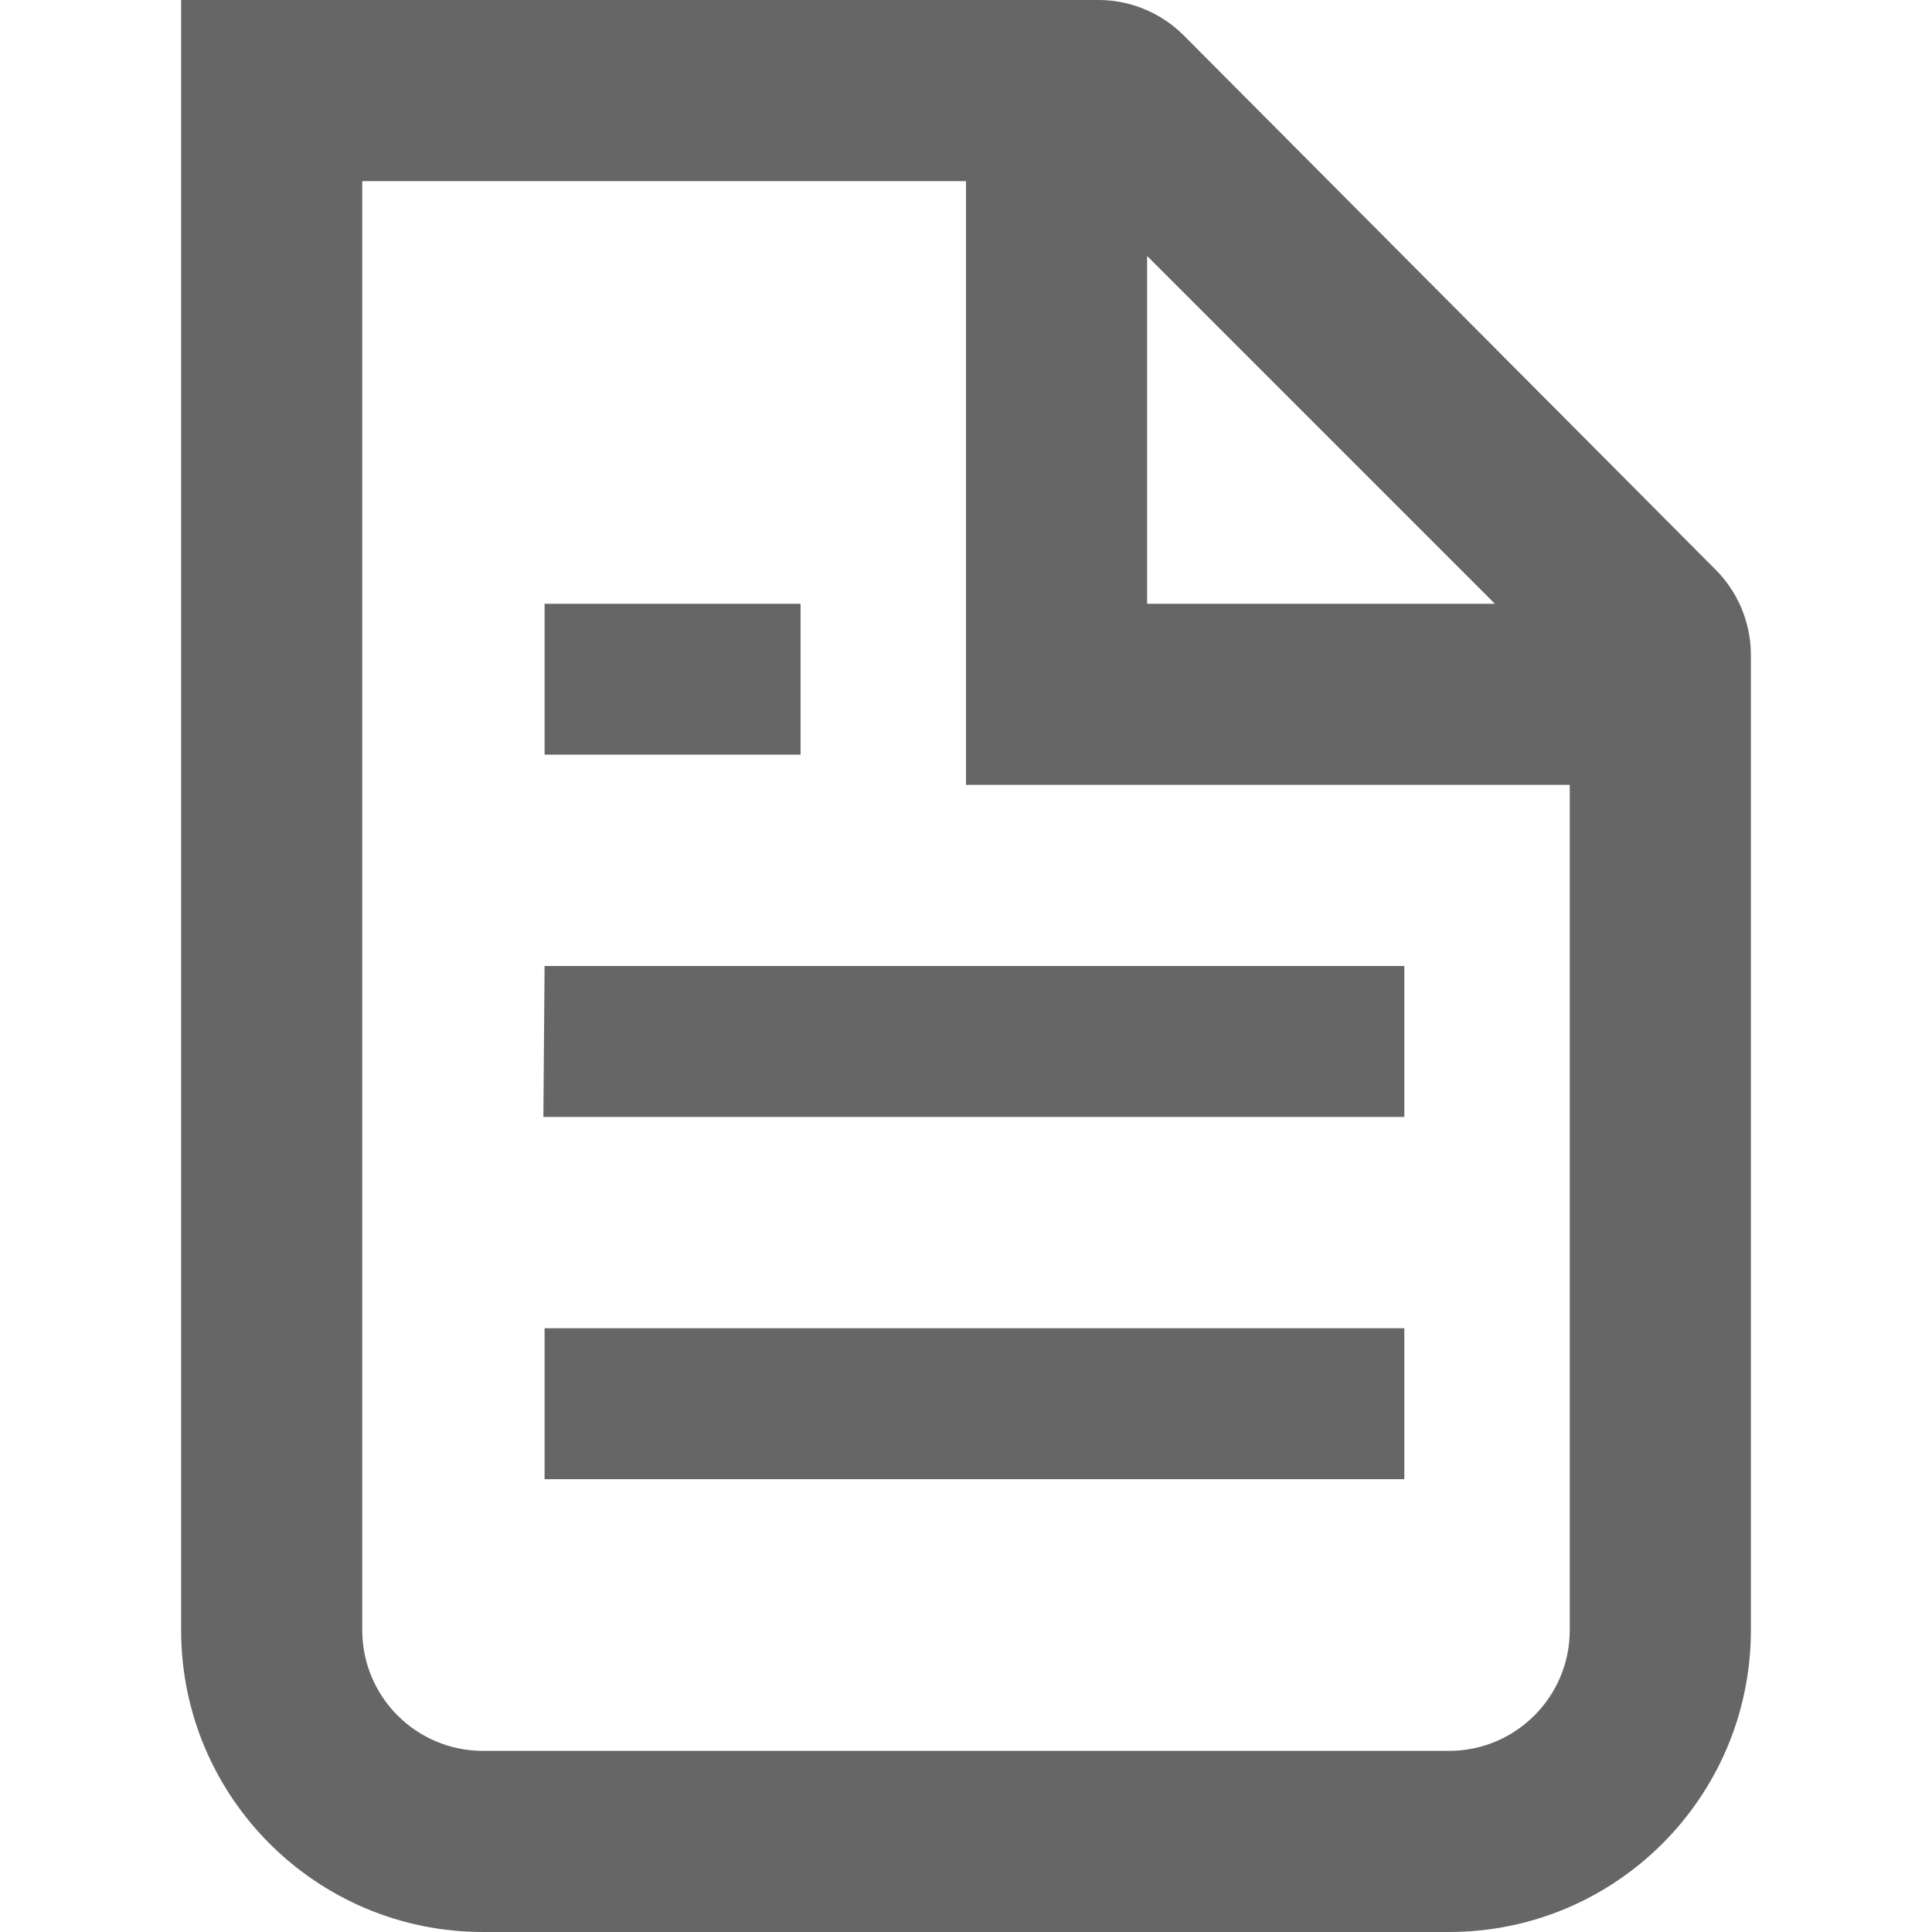
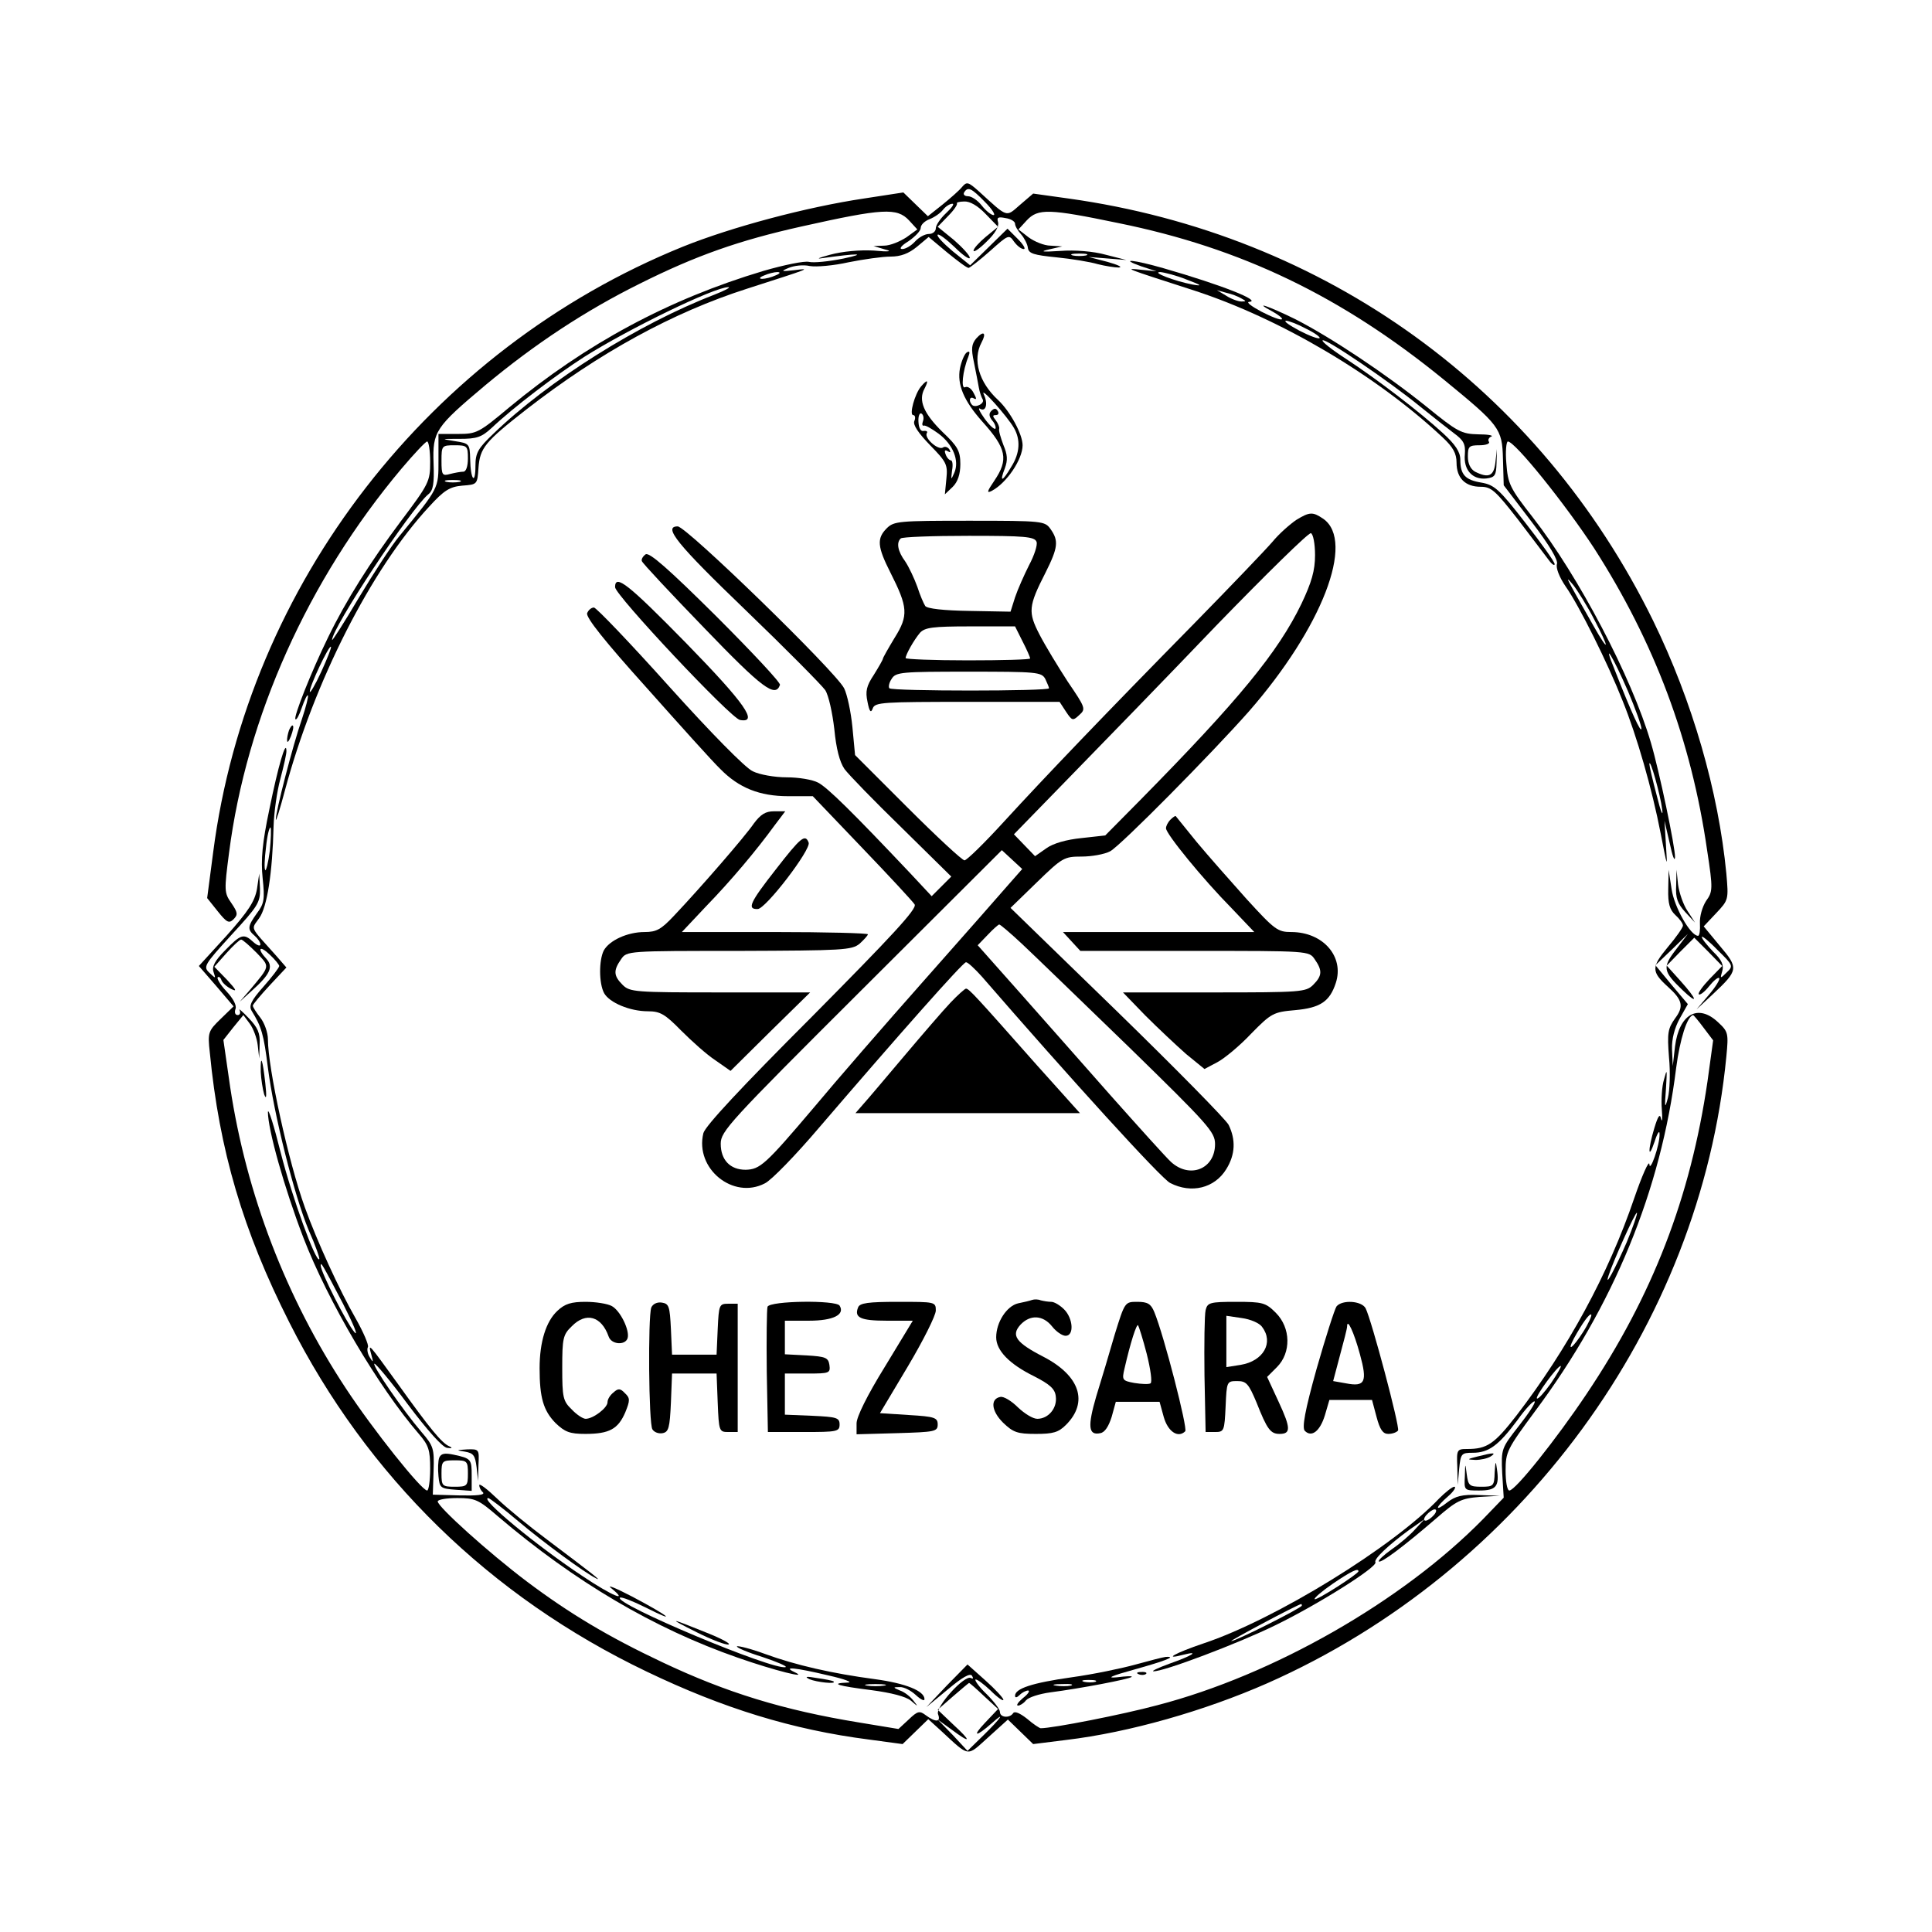
- <svg xmlns="http://www.w3.org/2000/svg" fill="none" viewBox="0 0 16 16">
-   <path d="M14.5 13.5V5.41a1 1 0 0 0-.3-.7L9.8.29A1 1 0 0 0 9.08 0H1.5v13.5A2.5 2.5 0 0 0 4 16h8a2.5 2.5 0 0 0 2.5-2.5m-1.5 0v-7H8v-5H3v12a1 1 0 0 0 1 1h8a1 1 0 0 0 1-1M9.5 5V2.12L12.38 5zM5.13 5h-.62v1.25h2.12V5zm-.62 3h7.12v1.25H4.5zm.62 3h-.62v1.25h7.12V11z" clip-rule="evenodd" fill="#666" fill-rule="evenodd" />
+ <svg xmlns="http://www.w3.org/2000/svg" version="1.0" width="512pt" height="512pt" viewBox="0 0 512 512" preserveAspectRatio="xMidYMid meet">
+   <g transform="translate(0,512) scale(0.1,-0.1)" fill="#000000" stroke="none">
+     <path d="M2550 4625 c-7 -9 -31 -30 -52 -47 l-39 -31 -32 31 -33 32 -104 -16 c-154 -23 -352 -76 -481 -128 -670 -272 -1152 -893 -1244 -1604 l-16 -122 28 -35 c24 -30 30 -33 42 -21 12 12 11 18 -6 43 -19 27 -19 33 -6 133 46 359 209 723 457 1018 33 39 64 72 68 72 4 0 8 -24 8 -54 0 -52 -3 -58 -79 -159 -80 -107 -144 -208 -192 -307 -44 -90 -92 -211 -86 -216 3 -3 10 11 17 31 7 20 14 35 16 32 2 -2 -5 -30 -16 -63 -24 -69 -70 -247 -69 -266 0 -7 11 28 24 77 77 288 229 587 382 752 40 44 55 53 88 56 40 3 40 3 43 47 4 53 17 69 127 155 193 150 388 257 585 320 168 54 172 55 125 49 -35 -4 -37 -3 -15 6 14 6 39 9 56 5 17 -3 63 1 103 10 40 8 90 15 111 15 27 0 48 8 70 26 l31 26 49 -41 c27 -22 52 -41 57 -41 4 1 30 21 57 45 48 43 50 44 63 25 8 -11 19 -20 26 -20 6 0 -1 12 -16 27 l-27 27 -49 -48 -50 -49 -46 37 c-25 21 -44 41 -40 44 3 3 23 -12 45 -33 22 -22 40 -34 40 -28 0 6 -19 27 -42 47 l-43 35 28 29 c15 15 25 30 23 33 -2 2 6 5 19 5 15 1 36 -11 57 -33 l33 -34 -33 -27 c-18 -15 -32 -31 -32 -36 0 -6 16 5 35 24 22 21 33 40 30 51 -4 13 0 15 20 11 14 -2 25 -9 25 -15 0 -6 7 -18 16 -28 8 -9 17 -26 18 -36 2 -15 16 -19 76 -25 40 -4 89 -12 109 -18 20 -5 45 -9 56 -9 11 1 -2 7 -30 15 l-50 13 50 -4 50 -4 -55 14 c-32 9 -82 13 -120 10 -48 -3 -56 -2 -30 4 l35 8 -31 2 c-17 0 -43 11 -58 22 l-27 21 22 24 c30 32 59 31 242 -7 326 -66 592 -194 862 -414 149 -122 156 -130 158 -211 l2 -70 74 -97 c48 -63 71 -102 67 -112 -3 -10 6 -34 23 -59 36 -51 112 -204 151 -303 38 -94 78 -233 101 -352 18 -92 18 -94 14 -31 l-4 65 14 -60 c7 -33 13 -50 14 -37 1 25 -42 230 -64 304 -51 174 -192 442 -313 597 -61 78 -66 89 -70 143 -3 32 0 58 4 58 19 0 152 -166 228 -282 160 -249 258 -509 300 -801 16 -104 15 -110 -3 -135 -10 -16 -17 -41 -16 -59 1 -18 -1 -33 -5 -33 -20 0 -63 76 -70 123 l-8 52 -1 -51 c-1 -39 4 -55 19 -69 11 -10 20 -22 20 -28 0 -5 -18 -31 -41 -58 -43 -52 -43 -64 1 -104 39 -35 43 -52 19 -84 -19 -27 -21 -38 -16 -103 4 -40 2 -89 -3 -108 -8 -30 -9 -26 -5 25 3 51 3 55 -5 25 -6 -19 -8 -55 -6 -80 2 -25 1 -36 -2 -25 -3 15 -8 8 -18 -25 -17 -57 -17 -88 1 -35 7 22 13 31 13 20 1 -29 -26 -105 -27 -80 -1 11 -19 -29 -40 -90 -69 -203 -177 -400 -312 -576 -59 -76 -78 -89 -131 -89 -27 0 -28 -2 -26 -47 l1 -48 4 43 c4 40 6 42 36 42 42 0 68 19 118 86 22 31 43 53 46 50 3 -3 -16 -32 -42 -65 -46 -59 -47 -60 -44 -125 l4 -65 -55 -57 c-213 -217 -555 -413 -863 -493 -93 -25 -277 -61 -309 -61 -3 0 -20 11 -36 25 -19 15 -33 21 -37 15 -9 -14 -35 -12 -35 3 0 7 -16 28 -35 47 -19 18 -32 36 -30 39 3 2 21 -11 40 -29 19 -19 35 -30 34 -24 -1 5 -22 28 -48 51 l-47 42 -55 -56 -54 -57 57 47 c38 32 59 44 64 36 4 -7 3 -9 -3 -6 -16 10 -95 -77 -87 -96 8 -21 -6 -22 -32 -3 -17 13 -22 12 -46 -11 l-27 -25 -103 17 c-203 33 -354 80 -523 160 -142 67 -246 129 -359 214 -102 77 -236 198 -236 212 0 5 23 9 52 9 47 0 56 -4 107 -48 204 -174 415 -298 636 -375 97 -34 193 -58 150 -38 -32 15 2 12 90 -9 45 -10 67 -19 51 -19 -49 -2 -25 -9 63 -20 53 -7 92 -17 105 -28 20 -17 20 -17 6 1 -8 10 -23 22 -35 26 -19 8 -19 9 -1 9 11 1 30 -9 43 -21 13 -12 23 -17 23 -11 0 22 -50 42 -131 53 -113 15 -210 37 -292 67 -38 14 -71 22 -74 20 -2 -3 28 -16 67 -28 39 -13 67 -25 62 -27 -31 -10 -456 168 -439 184 3 3 34 -9 68 -26 89 -45 61 -22 -36 29 -44 23 -69 33 -55 22 48 -39 3 -21 -76 32 -121 80 -275 207 -250 207 3 0 39 -27 79 -61 69 -58 175 -136 207 -152 18 -9 -15 16 -129 102 -47 35 -107 84 -133 109 -27 26 -48 42 -48 36 0 -5 4 -14 10 -19 6 -7 -17 -9 -62 -8 l-71 2 2 63 c2 59 0 66 -32 103 -51 60 -130 175 -125 181 3 2 43 -46 89 -108 52 -69 92 -114 104 -115 13 -2 15 0 6 4 -20 8 -53 49 -134 162 -81 112 -82 114 -73 81 6 -21 5 -22 -4 -7 -6 9 -8 22 -5 27 3 5 -12 40 -33 77 -42 73 -102 204 -134 293 -44 122 -98 370 -98 446 0 17 -9 43 -20 57 -11 14 -20 28 -20 32 0 3 20 27 45 54 l44 47 -26 30 c-73 82 -68 69 -46 101 21 29 35 120 38 243 1 36 9 93 18 126 9 34 17 68 16 75 -1 30 -22 -42 -45 -155 -19 -90 -23 -134 -18 -183 6 -56 4 -68 -15 -93 -25 -35 -26 -43 -6 -60 8 -7 15 -17 15 -23 0 -5 -8 -3 -18 6 -26 24 -33 22 -75 -21 -28 -28 -36 -44 -31 -58 6 -18 6 -18 -11 -2 -17 16 -14 21 58 100 70 76 77 86 76 123 l-2 40 -6 -41 c-6 -33 -23 -59 -80 -123 l-74 -81 46 -53 46 -54 -34 -33 c-33 -32 -35 -36 -29 -89 25 -259 88 -473 211 -716 206 -408 531 -726 947 -925 202 -97 386 -154 589 -180 l89 -12 34 33 34 33 33 -30 c78 -72 68 -70 126 -18 l52 47 33 -32 34 -33 88 11 c167 20 366 77 532 150 672 297 1148 946 1217 1661 6 62 5 66 -22 91 -53 50 -103 22 -114 -64 l-6 -52 -2 44 c-1 28 7 57 20 81 l22 39 -43 51 -43 52 43 41 43 42 -32 -42 c-36 -47 -34 -57 18 -107 43 -41 39 -25 -6 25 l-36 40 36 37 37 37 37 -37 37 -38 -34 -35 c-18 -19 -31 -37 -28 -40 3 -3 15 6 27 21 12 15 24 25 27 22 3 -3 -9 -23 -27 -44 l-33 -39 43 40 c68 64 69 69 19 128 l-43 52 33 35 c33 35 33 36 27 105 -21 218 -90 457 -194 670 -301 614 -868 1024 -1550 1119 l-93 13 -35 -30 c-38 -33 -31 -35 -109 36 -28 25 -32 26 -44 12z m60 -40 c19 -19 29 -35 23 -35 -6 0 -20 11 -31 25 -11 14 -27 25 -37 25 -9 0 -13 5 -10 10 10 16 19 12 55 -25z m-103 -30 c-15 -14 -27 -32 -27 -40 0 -8 -8 -15 -18 -15 -11 0 -27 -9 -37 -20 -10 -11 -25 -20 -34 -20 -9 0 -3 9 17 21 17 12 32 27 32 35 0 8 10 18 23 23 13 5 29 16 36 25 7 9 18 16 25 16 6 0 -2 -11 -17 -25z m-98 -19 l22 -24 -29 -21 c-17 -11 -43 -22 -59 -22 l-28 -1 30 -9 c21 -5 12 -7 -30 -3 -36 2 -82 -2 -115 -11 -30 -8 -39 -12 -20 -9 93 13 121 13 56 -1 -39 -8 -80 -12 -92 -9 -12 3 -66 -8 -121 -24 -251 -75 -470 -193 -674 -362 -80 -67 -86 -70 -135 -70 l-52 0 0 -70 c0 -75 2 -72 -103 -200 -21 -25 -69 -99 -108 -164 -39 -66 -71 -116 -71 -112 0 32 208 347 255 386 13 10 16 28 14 82 -3 85 5 96 137 207 132 110 266 198 409 269 150 75 264 115 430 152 215 48 252 50 284 16z m469 -93 c-10 -2 -26 -2 -35 0 -10 3 -2 5 17 5 19 0 27 -2 18 -5z m-823 -53 c-11 -5 -27 -9 -35 -9 -9 0 -8 4 5 9 11 5 27 9 35 9 9 0 8 -4 -5 -9z m-162 -51 c-200 -77 -440 -228 -585 -368 -41 -39 -48 -51 -48 -85 0 -53 -13 -38 -14 17 -1 41 -2 42 -41 48 -37 6 -37 6 13 6 45 0 58 4 85 29 57 54 170 140 245 188 117 74 345 185 382 185 8 0 -9 -9 -37 -20z m-653 -434 c0 -21 -5 -35 -12 -35 -7 0 -23 -3 -35 -6 -21 -6 -23 -3 -23 35 0 40 1 41 35 41 33 0 35 -2 35 -35z m-22 -62 c-10 -2 -26 -2 -35 0 -10 3 -2 5 17 5 19 0 27 -2 18 -5z m3007 -365 c42 -80 40 -91 -3 -15 -76 134 -76 134 -53 107 11 -14 37 -55 56 -92z m-3374 -139 c-16 -35 -30 -58 -30 -52 -1 14 51 124 56 119 2 -2 -10 -32 -26 -67z m3463 -50 c20 -47 36 -92 36 -100 -1 -13 -26 41 -71 156 -34 83 -5 36 35 -56z m91 -314 c3 -22 -4 -6 -14 35 -11 41 -20 80 -20 85 1 19 29 -80 34 -120z m-3690 -110 c-4 -31 -10 -54 -12 -51 -3 3 -2 30 2 61 3 31 9 54 12 52 2 -3 1 -31 -2 -62z m3861 -322 c-17 -17 -18 -17 -12 3 5 16 -1 30 -24 52 -16 17 -30 34 -30 39 0 4 19 -11 42 -35 41 -40 42 -42 24 -59z m-3896 52 c36 -38 37 -33 -19 -100 l-26 -30 33 30 c48 43 57 63 38 84 -26 28 -18 37 9 11 14 -13 25 -27 25 -30 0 -4 -19 -29 -42 -55 -33 -37 -39 -51 -31 -64 26 -42 32 -62 43 -151 16 -124 69 -336 108 -430 18 -40 30 -75 28 -77 -9 -9 -72 164 -102 282 -18 72 -33 120 -34 108 0 -46 43 -200 94 -333 65 -169 199 -396 306 -520 26 -30 30 -43 30 -92 0 -32 -4 -58 -8 -58 -15 0 -144 162 -215 270 -159 241 -264 515 -307 799 l-18 125 26 33 27 33 17 -23 c9 -12 19 -38 21 -57 l4 -35 1 37 c2 30 -5 45 -29 70 -17 18 -28 27 -24 21 3 -7 1 -13 -5 -13 -7 0 -9 7 -6 16 4 9 -6 28 -24 47 -16 17 -26 34 -23 37 3 3 8 -1 10 -8 3 -7 14 -17 26 -23 16 -8 13 -2 -11 24 l-34 35 32 36 c18 20 35 36 39 36 4 0 22 -16 41 -35z m3835 -199 l25 -33 -15 -109 c-45 -307 -145 -567 -321 -829 -79 -118 -188 -255 -204 -255 -6 0 -10 24 -10 53 0 49 4 57 78 157 208 279 334 586 374 910 10 76 29 137 45 140 1 0 14 -15 28 -34z m-204 -568 c-30 -69 -60 -125 -48 -88 11 35 71 169 75 166 2 -2 -10 -37 -27 -78z m-3402 -163 c28 -55 42 -89 30 -75 -20 23 -89 159 -89 176 0 11 3 6 59 -101z m3287 -74 c-28 -44 -45 -56 -25 -18 22 40 42 68 46 63 2 -2 -7 -23 -21 -45z m-86 -137 c-18 -25 -34 -43 -37 -40 -5 5 54 86 63 86 3 0 -9 -21 -26 -46z m-1767 -801 c-13 -2 -33 -2 -45 0 -13 2 -3 4 22 4 25 0 35 -2 23 -4z m265 -28 l37 -34 -35 -37 c-35 -37 -24 -38 18 -1 39 35 24 13 -21 -31 l-43 -42 -39 42 -40 41 36 -26 c52 -39 55 -33 6 12 l-42 40 40 35 c22 19 41 35 43 36 2 0 20 -16 40 -35z" />
+     <path d="M691 2279 c1 -19 5 -45 9 -59 6 -16 7 -6 3 30 -7 63 -13 80 -12 29z" />
+     <path d="M3025 4414 l40 -13 -40 4 c-47 5 -49 6 140 -55 227 -74 482 -224 658 -389 28 -26 37 -43 37 -67 0 -41 23 -64 64 -64 28 0 39 -10 99 -87 37 -49 74 -97 82 -108 8 -11 15 -15 15 -10 0 6 -35 55 -78 110 -69 89 -82 100 -116 106 -43 7 -56 21 -56 61 0 20 -13 40 -46 70 -61 56 -173 142 -257 197 -37 24 -65 46 -62 49 7 7 180 -111 258 -175 32 -26 73 -58 90 -71 26 -19 31 -29 29 -56 -4 -41 20 -68 57 -64 23 3 26 8 27 41 l1 37 -4 -35 c-4 -37 -18 -43 -54 -25 -12 7 -19 21 -19 40 0 27 3 30 31 30 16 0 28 4 25 9 -4 5 0 12 6 14 7 3 -9 6 -35 6 -44 1 -55 7 -135 72 -109 88 -255 185 -349 233 -71 35 -116 50 -60 20 16 -9 27 -18 24 -20 -3 -3 -27 6 -54 20 -26 14 -41 25 -33 26 36 2 -73 45 -226 89 -80 23 -121 27 -59 5z m120 -35 c40 -15 43 -18 15 -13 -47 9 -110 33 -85 33 11 -1 43 -9 70 -20z m145 -50 c13 -7 13 -8 0 -8 -8 0 -26 6 -40 15 l-25 15 25 -7 c14 -3 32 -10 40 -15z m171 -80 c23 -11 39 -23 36 -25 -3 -3 -27 6 -54 20 -26 14 -42 25 -35 26 7 0 31 -9 53 -21z" />
+     <path d="M2587 4223 c-12 -15 -14 -26 -6 -63 5 -25 11 -55 13 -67 2 -12 7 -26 10 -31 7 -11 -19 -24 -28 -15 -10 11 -6 24 5 17 8 -4 7 0 -1 15 -6 12 -16 18 -22 15 -12 -7 -7 43 8 80 5 13 4 17 -4 12 -6 -4 -14 -23 -18 -42 -8 -43 10 -86 59 -141 65 -72 70 -101 32 -157 -19 -28 -21 -34 -7 -27 40 21 82 84 82 121 0 29 -33 90 -65 120 -51 47 -68 107 -44 152 14 26 6 33 -14 11z m100 -237 c18 -31 16 -67 -7 -103 -24 -41 -32 -42 -17 -4 8 22 7 36 -4 62 -7 19 -13 38 -11 43 1 4 -3 14 -9 22 -9 11 -9 14 0 14 7 0 9 5 5 11 -4 7 -9 8 -17 0 -7 -7 -6 -15 3 -26 7 -8 10 -18 8 -21 -3 -3 -16 9 -29 27 -13 18 -18 30 -12 26 16 -10 22 14 10 38 -11 24 63 -59 80 -89z" />
+     <path d="M2441 4096 c-17 -20 -32 -76 -21 -76 5 0 7 -7 3 -16 -4 -10 11 -32 42 -64 43 -44 47 -51 43 -89 l-4 -41 21 20 c13 13 20 33 20 60 0 35 -7 47 -47 85 -50 49 -65 84 -48 115 12 23 8 26 -9 6z m5 -92 c-3 -8 -2 -13 2 -12 4 2 21 -8 39 -21 39 -29 56 -72 42 -104 -9 -20 -9 -20 -6 6 3 15 1 27 -3 27 -4 0 -11 7 -14 16 -4 10 -2 13 6 8 7 -4 8 -3 4 5 -4 6 -12 9 -17 5 -13 -8 -50 25 -43 38 3 4 0 7 -8 6 -8 -2 -13 7 -14 24 -1 15 3 25 8 22 5 -3 7 -12 4 -20z" />
+     <path d="M3435 3742 c-16 -11 -45 -36 -63 -58 -18 -21 -111 -118 -205 -214 -238 -242 -396 -407 -506 -527 -52 -57 -99 -103 -105 -103 -6 0 -74 63 -151 140 l-139 139 -7 74 c-4 41 -14 87 -22 103 -23 45 -418 429 -441 429 -40 0 -1 -48 179 -221 108 -104 203 -200 212 -213 9 -14 19 -60 24 -103 5 -52 14 -87 27 -106 11 -15 79 -85 152 -156 l131 -129 -26 -26 -26 -26 -56 60 c-155 164 -220 228 -245 241 -15 8 -52 14 -83 14 -32 0 -72 7 -90 16 -19 8 -113 104 -221 224 -104 116 -194 210 -200 210 -7 0 -15 -7 -18 -15 -4 -11 48 -76 157 -197 89 -100 177 -198 196 -216 49 -50 104 -72 180 -72 l65 0 130 -136 c72 -75 135 -143 140 -151 6 -12 -59 -82 -272 -297 -188 -188 -283 -290 -288 -309 -23 -94 79 -177 163 -133 17 8 82 75 144 148 211 246 381 438 389 438 5 0 23 -17 42 -38 235 -271 476 -536 499 -547 56 -29 118 -14 149 37 24 39 25 78 6 117 -8 15 -141 150 -296 301 l-282 274 70 68 c67 65 72 68 118 68 27 0 61 6 76 14 27 14 270 260 368 371 193 221 282 450 197 510 -28 19 -36 19 -72 -3z m50 -93 c0 -41 -9 -72 -36 -129 -62 -128 -165 -254 -427 -520 l-93 -94 -63 -7 c-40 -4 -75 -14 -93 -27 l-30 -21 -28 29 -28 29 149 153 c82 84 257 264 388 401 132 136 244 246 250 244 6 -2 11 -28 11 -58z m-813 -874 c-20 -23 -120 -137 -222 -252 -102 -115 -234 -267 -294 -339 -128 -151 -142 -163 -180 -164 -41 0 -66 26 -66 69 0 33 22 57 373 407 l372 371 27 -25 27 -25 -37 -42z m37 -157 c31 -29 158 -152 284 -274 210 -205 227 -224 227 -256 0 -66 -67 -93 -117 -47 -14 13 -85 92 -158 174 -73 83 -182 206 -243 275 l-111 125 27 28 c14 15 28 27 30 27 3 0 30 -23 61 -52z" />
+     <path d="M2350 3720 c-27 -27 -25 -49 10 -118 46 -91 48 -113 11 -172 -17 -28 -31 -53 -31 -55 0 -3 -11 -22 -24 -43 -20 -30 -23 -44 -17 -72 5 -26 9 -31 14 -17 6 16 27 17 251 17 l244 0 17 -26 c16 -24 18 -25 35 -9 18 16 17 19 -30 88 -26 40 -60 96 -75 125 -31 60 -30 75 16 165 33 66 35 84 13 115 -15 21 -20 22 -215 22 -186 0 -200 -1 -219 -20z m397 -36 c3 -8 -6 -36 -20 -62 -13 -26 -30 -64 -37 -85 l-12 -38 -109 2 c-68 1 -112 6 -117 13 -4 6 -14 29 -21 51 -8 22 -22 52 -32 67 -20 27 -24 50 -12 61 3 4 84 7 180 7 148 0 175 -2 180 -16z m-37 -264 c11 -21 20 -42 20 -45 0 -3 -74 -5 -165 -5 -91 0 -165 3 -165 6 0 9 22 48 38 67 13 14 33 17 133 17 l119 0 20 -40z m60 -99 c5 -11 10 -22 10 -25 0 -8 -415 -8 -423 0 -3 3 -1 15 6 25 11 18 26 19 204 19 180 0 193 -1 203 -19z" />
+     <path d="M1711 3651 c-7 -5 -12 -13 -10 -18 2 -6 77 -86 166 -178 153 -159 188 -185 200 -150 2 6 -75 88 -169 182 -126 125 -177 170 -187 164z" />
+     <path d="M1630 3564 c0 -21 307 -348 331 -352 50 -9 14 43 -142 203 -154 157 -189 185 -189 149z" />
+     <path d="M766 3185 c-3 -9 -6 -22 -5 -28 0 -7 5 -1 10 12 5 13 8 26 5 28 -2 2 -6 -3 -10 -12z" />
+     <path d="M1998 2938 c-23 -34 -141 -170 -212 -245 -34 -36 -46 -43 -78 -43 -45 0 -93 -22 -108 -49 -13 -26 -13 -87 1 -113 14 -25 68 -48 116 -48 32 0 45 -7 88 -51 28 -28 68 -64 91 -79 l40 -28 105 104 106 104 -239 0 c-225 0 -239 1 -258 20 -24 24 -25 38 -4 68 15 22 17 22 312 22 276 1 299 2 320 19 12 11 22 22 22 25 0 3 -111 6 -247 6 l-246 0 64 68 c67 69 134 149 182 215 l28 37 -30 0 c-22 0 -35 -8 -53 -32z" />
+     <path d="M3102 2948 c-7 -7 -12 -17 -12 -23 0 -15 98 -135 174 -212 l60 -63 -254 0 -253 0 23 -25 23 -25 303 0 c302 0 303 0 318 -22 21 -30 20 -44 -4 -68 -19 -19 -33 -20 -262 -20 l-242 0 59 -61 c33 -33 82 -79 108 -102 l49 -40 34 18 c19 10 60 44 90 76 53 54 59 57 116 62 67 6 92 23 108 72 23 70 -34 135 -118 135 -36 0 -44 6 -118 87 -43 48 -103 116 -133 152 -29 36 -54 67 -55 68 -1 2 -8 -3 -14 -9z" />
+     <path d="M2056 2816 c-69 -88 -77 -106 -48 -105 21 0 142 158 135 176 -9 24 -21 14 -87 -71z" />
+     <path d="M4442 2773 c-2 -33 4 -48 24 -70 l26 -28 -20 31 c-11 16 -22 48 -25 70 l-4 39 -1 -42z" />
+     <path d="M2519 2463 c-20 -21 -75 -85 -124 -143 -49 -58 -97 -115 -108 -127 l-20 -23 297 0 298 0 -114 127 c-162 183 -180 203 -188 203 -3 0 -22 -17 -41 -37z" />
+     <path d="M2735 1675 c-5 -2 -22 -6 -37 -9 -30 -7 -58 -50 -58 -90 0 -35 35 -71 100 -103 43 -22 56 -34 58 -54 4 -31 -20 -59 -49 -59 -12 0 -34 14 -51 30 -17 17 -38 30 -47 28 -27 -5 -24 -37 7 -68 27 -26 38 -30 87 -30 46 0 60 4 80 24 60 60 37 130 -59 180 -74 38 -87 57 -62 85 26 28 60 26 84 -4 11 -14 27 -25 36 -25 23 0 20 46 -4 70 -11 11 -26 20 -34 20 -8 0 -20 2 -28 4 -7 3 -17 3 -23 1z" />
+     <path d="M1477 1646 c-30 -28 -47 -82 -47 -152 0 -78 10 -112 42 -145 25 -24 38 -29 79 -29 64 0 87 13 106 57 13 32 13 38 -1 51 -12 13 -18 13 -30 2 -9 -7 -16 -18 -16 -26 0 -15 -38 -44 -58 -44 -7 0 -24 11 -37 25 -23 22 -25 32 -25 110 0 78 2 88 25 110 38 39 79 27 98 -27 7 -21 43 -24 50 -5 7 20 -19 74 -42 86 -11 6 -42 11 -69 11 -38 0 -55 -5 -75 -24z" />
+     <path d="M1726 1655 c-9 -25 -7 -308 3 -323 5 -8 17 -12 27 -10 16 3 19 14 22 81 l3 77 59 0 59 0 3 -77 c3 -76 4 -78 28 -78 l25 0 0 170 0 170 -25 0 c-24 0 -25 -3 -28 -67 l-3 -68 -59 0 -59 0 -3 68 c-3 60 -5 67 -24 70 -13 2 -24 -4 -28 -13z" />
+     <path d="M2034 1657 c-2 -7 -3 -85 -2 -172 l3 -160 95 0 c88 0 95 1 95 20 0 18 -8 20 -72 23 l-73 3 0 54 0 55 61 0 c57 0 60 1 57 23 -3 19 -10 22 -60 25 l-58 3 0 44 0 45 64 0 c64 0 96 16 81 40 -10 15 -184 13 -191 -3z" />
+     <path d="M2274 1655 c-11 -27 7 -35 76 -35 l69 0 -74 -122 c-47 -76 -75 -133 -75 -150 l0 -29 108 3 c99 3 107 4 107 23 0 18 -8 21 -76 25 l-77 5 74 124 c41 69 74 135 74 148 0 23 -2 23 -100 23 -79 0 -102 -3 -106 -15z" />
+     <path d="M2954 1583 c-14 -49 -36 -122 -49 -164 -23 -79 -21 -104 11 -97 12 2 22 18 30 43 l11 40 58 0 58 0 11 -40 c11 -39 38 -57 57 -38 7 7 -56 253 -82 316 -9 22 -18 27 -45 27 -33 0 -33 0 -60 -87z m85 -51 c10 -40 15 -75 10 -78 -5 -3 -24 -2 -43 1 -32 6 -33 8 -26 38 16 70 32 119 36 115 2 -3 13 -37 23 -76z" />
+     <path d="M3195 1648 c-3 -13 -4 -90 -3 -173 l3 -150 25 0 c24 0 25 3 28 68 3 66 3 67 31 67 24 0 30 -7 51 -57 28 -71 37 -83 61 -83 30 0 30 15 -2 84 l-31 67 26 26 c38 38 37 104 -3 144 -27 27 -35 29 -105 29 -70 0 -76 -2 -81 -22z m150 -45 c31 -41 3 -90 -57 -100 l-38 -6 0 68 0 68 41 -6 c22 -3 47 -13 54 -24z" />
+     <path d="M3542 1658 c-5 -7 -29 -82 -53 -166 -31 -111 -39 -156 -31 -164 18 -18 40 -1 53 41 l12 41 57 0 56 0 12 -45 c9 -34 17 -45 31 -45 11 0 22 4 26 9 5 10 -70 292 -86 324 -11 20 -62 23 -77 5z m62 -127 c20 -73 14 -87 -37 -77 l-34 6 18 68 c10 37 19 71 19 77 0 23 18 -15 34 -74z" />
+     <path d="M1232 1273 c23 -4 27 -10 31 -41 l4 -37 1 43 c2 41 2 42 -30 41 -30 -2 -30 -2 -6 -6z" />
+     <path d="M1164 1257 c-3 -8 -4 -30 -2 -49 3 -31 5 -33 46 -36 l42 -3 0 40 c0 44 -1 46 -48 56 -24 5 -33 3 -38 -8z m76 -42 c0 -33 -2 -35 -35 -35 -33 0 -35 2 -35 35 0 33 2 35 35 35 33 0 35 -2 35 -35z" />
+     <path d="M3915 1260 c-28 -7 -28 -8 -5 -9 14 0 32 4 40 9 17 11 8 11 -35 0z" />
+     <path d="M3961 1218 c-1 -36 -3 -38 -35 -38 -32 0 -35 3 -39 33 -4 31 -4 31 -5 -5 -2 -38 -2 -38 38 -38 45 0 54 11 47 57 -3 23 -4 22 -6 -9z" />
+     <path d="M3814 1149 c-121 -128 -435 -321 -624 -384 -77 -26 -110 -45 -53 -30 44 11 22 -3 -38 -24 -30 -11 -49 -20 -42 -20 24 -2 223 73 323 122 113 55 272 155 265 167 -5 8 34 45 90 86 l40 28 -24 -26 c-13 -15 -41 -39 -63 -54 -21 -15 -36 -29 -34 -32 6 -5 65 39 152 114 54 47 66 53 115 57 l54 3 -56 2 c-44 2 -62 -3 -83 -19 -34 -27 -34 -15 2 16 15 13 22 25 16 25 -5 0 -23 -14 -40 -31z m-14 -44 c-7 -8 -17 -15 -22 -15 -6 0 -5 7 2 15 7 8 17 15 22 15 6 0 5 -7 -2 -15z m-200 -149 c0 -7 -111 -78 -116 -74 -2 3 19 21 48 41 50 34 68 42 68 33z m-150 -91 c0 -6 -177 -95 -187 -94 -6 0 174 96 185 98 1 1 2 -1 2 -4z" />
+     <path d="M1847 794 c40 -20 77 -34 84 -32 6 2 -20 16 -58 31 -101 41 -106 41 -26 1z" />
+     <path d="M3010 709 c-36 -10 -112 -26 -170 -34 -106 -15 -150 -30 -150 -49 0 -6 5 -5 12 2 7 7 17 12 23 12 5 -1 -1 -10 -14 -20 -13 -11 -19 -20 -13 -20 5 0 15 6 21 14 7 8 35 17 64 21 78 10 210 35 216 41 3 3 -15 2 -39 -1 -30 -3 -14 4 44 20 86 24 116 36 85 34 -8 -1 -43 -10 -79 -20z m-107 -46 c-7 -2 -21 -2 -30 0 -10 3 -4 5 12 5 17 0 24 -2 18 -5z m-65 -10 c-10 -2 -28 -2 -40 0 -13 2 -5 4 17 4 22 1 32 -1 23 -4z" />
+     <path d="M3018 683 c7 -3 16 -2 19 1 4 3 -2 6 -13 5 -11 0 -14 -3 -6 -6z" />
+     <path d="M2145 670 c19 -8 73 -14 64 -6 -2 2 -22 6 -44 9 -28 5 -34 4 -20 -3z" />
+   </g>
</svg>
